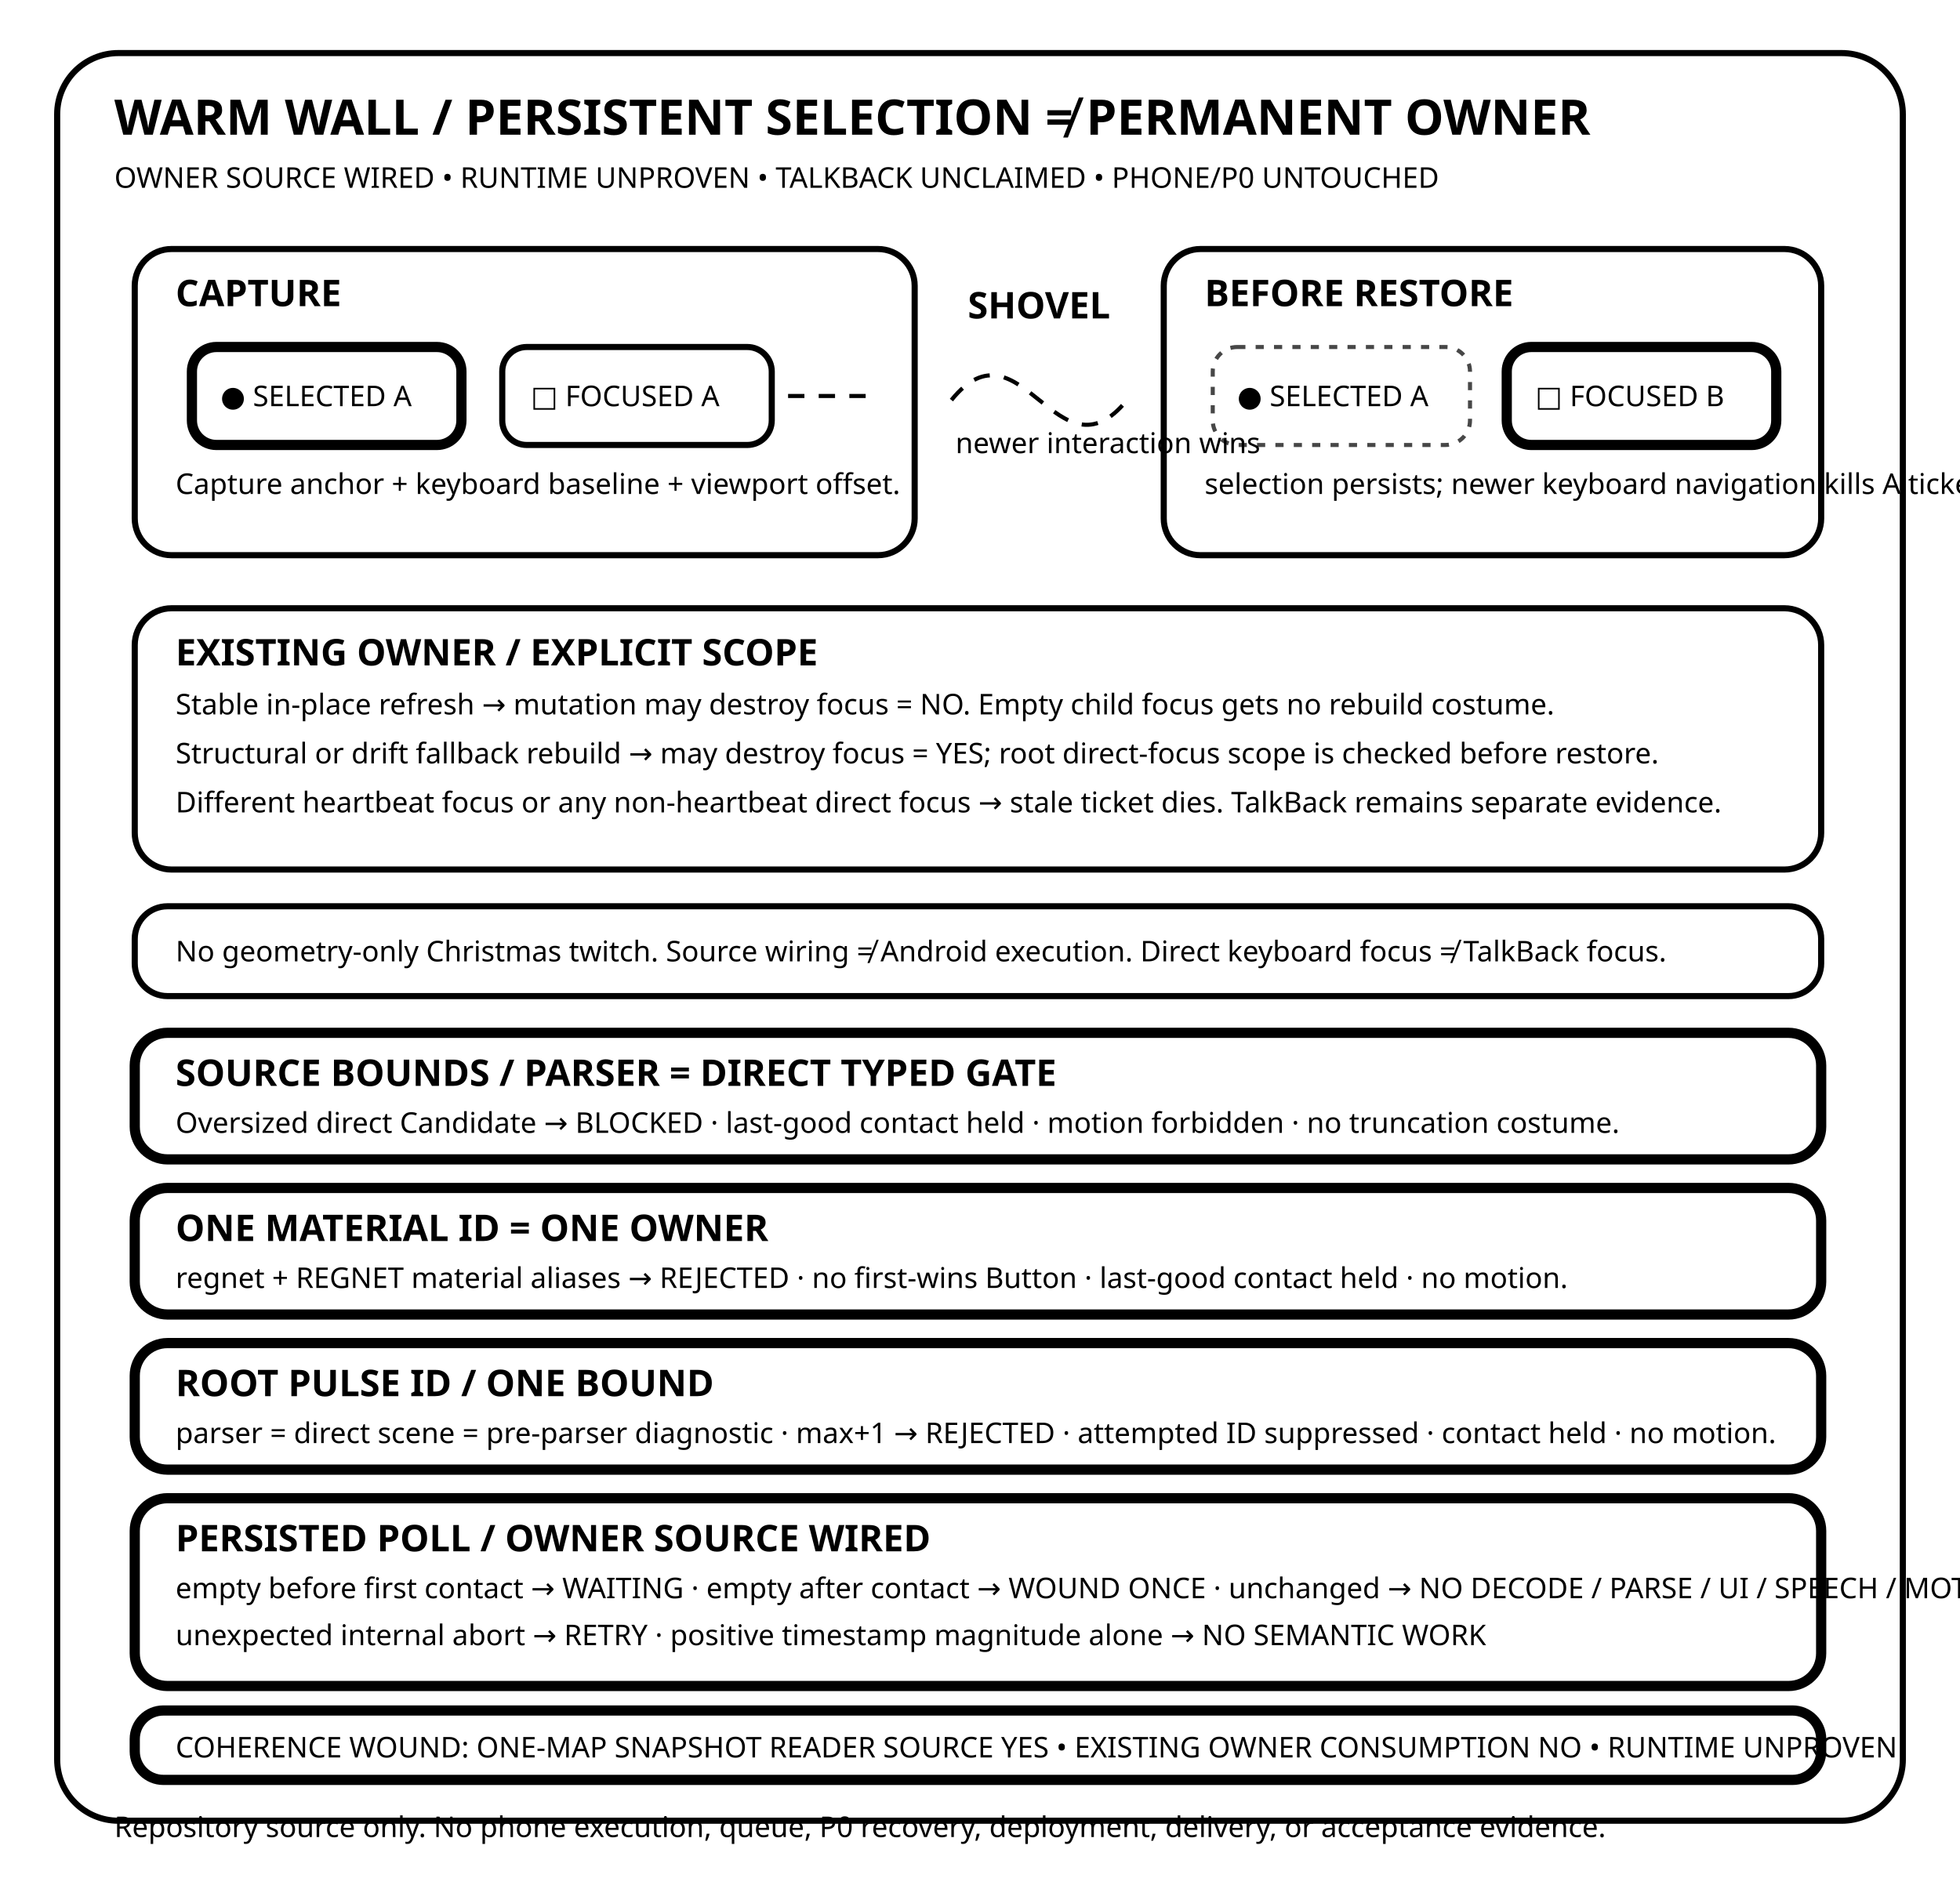
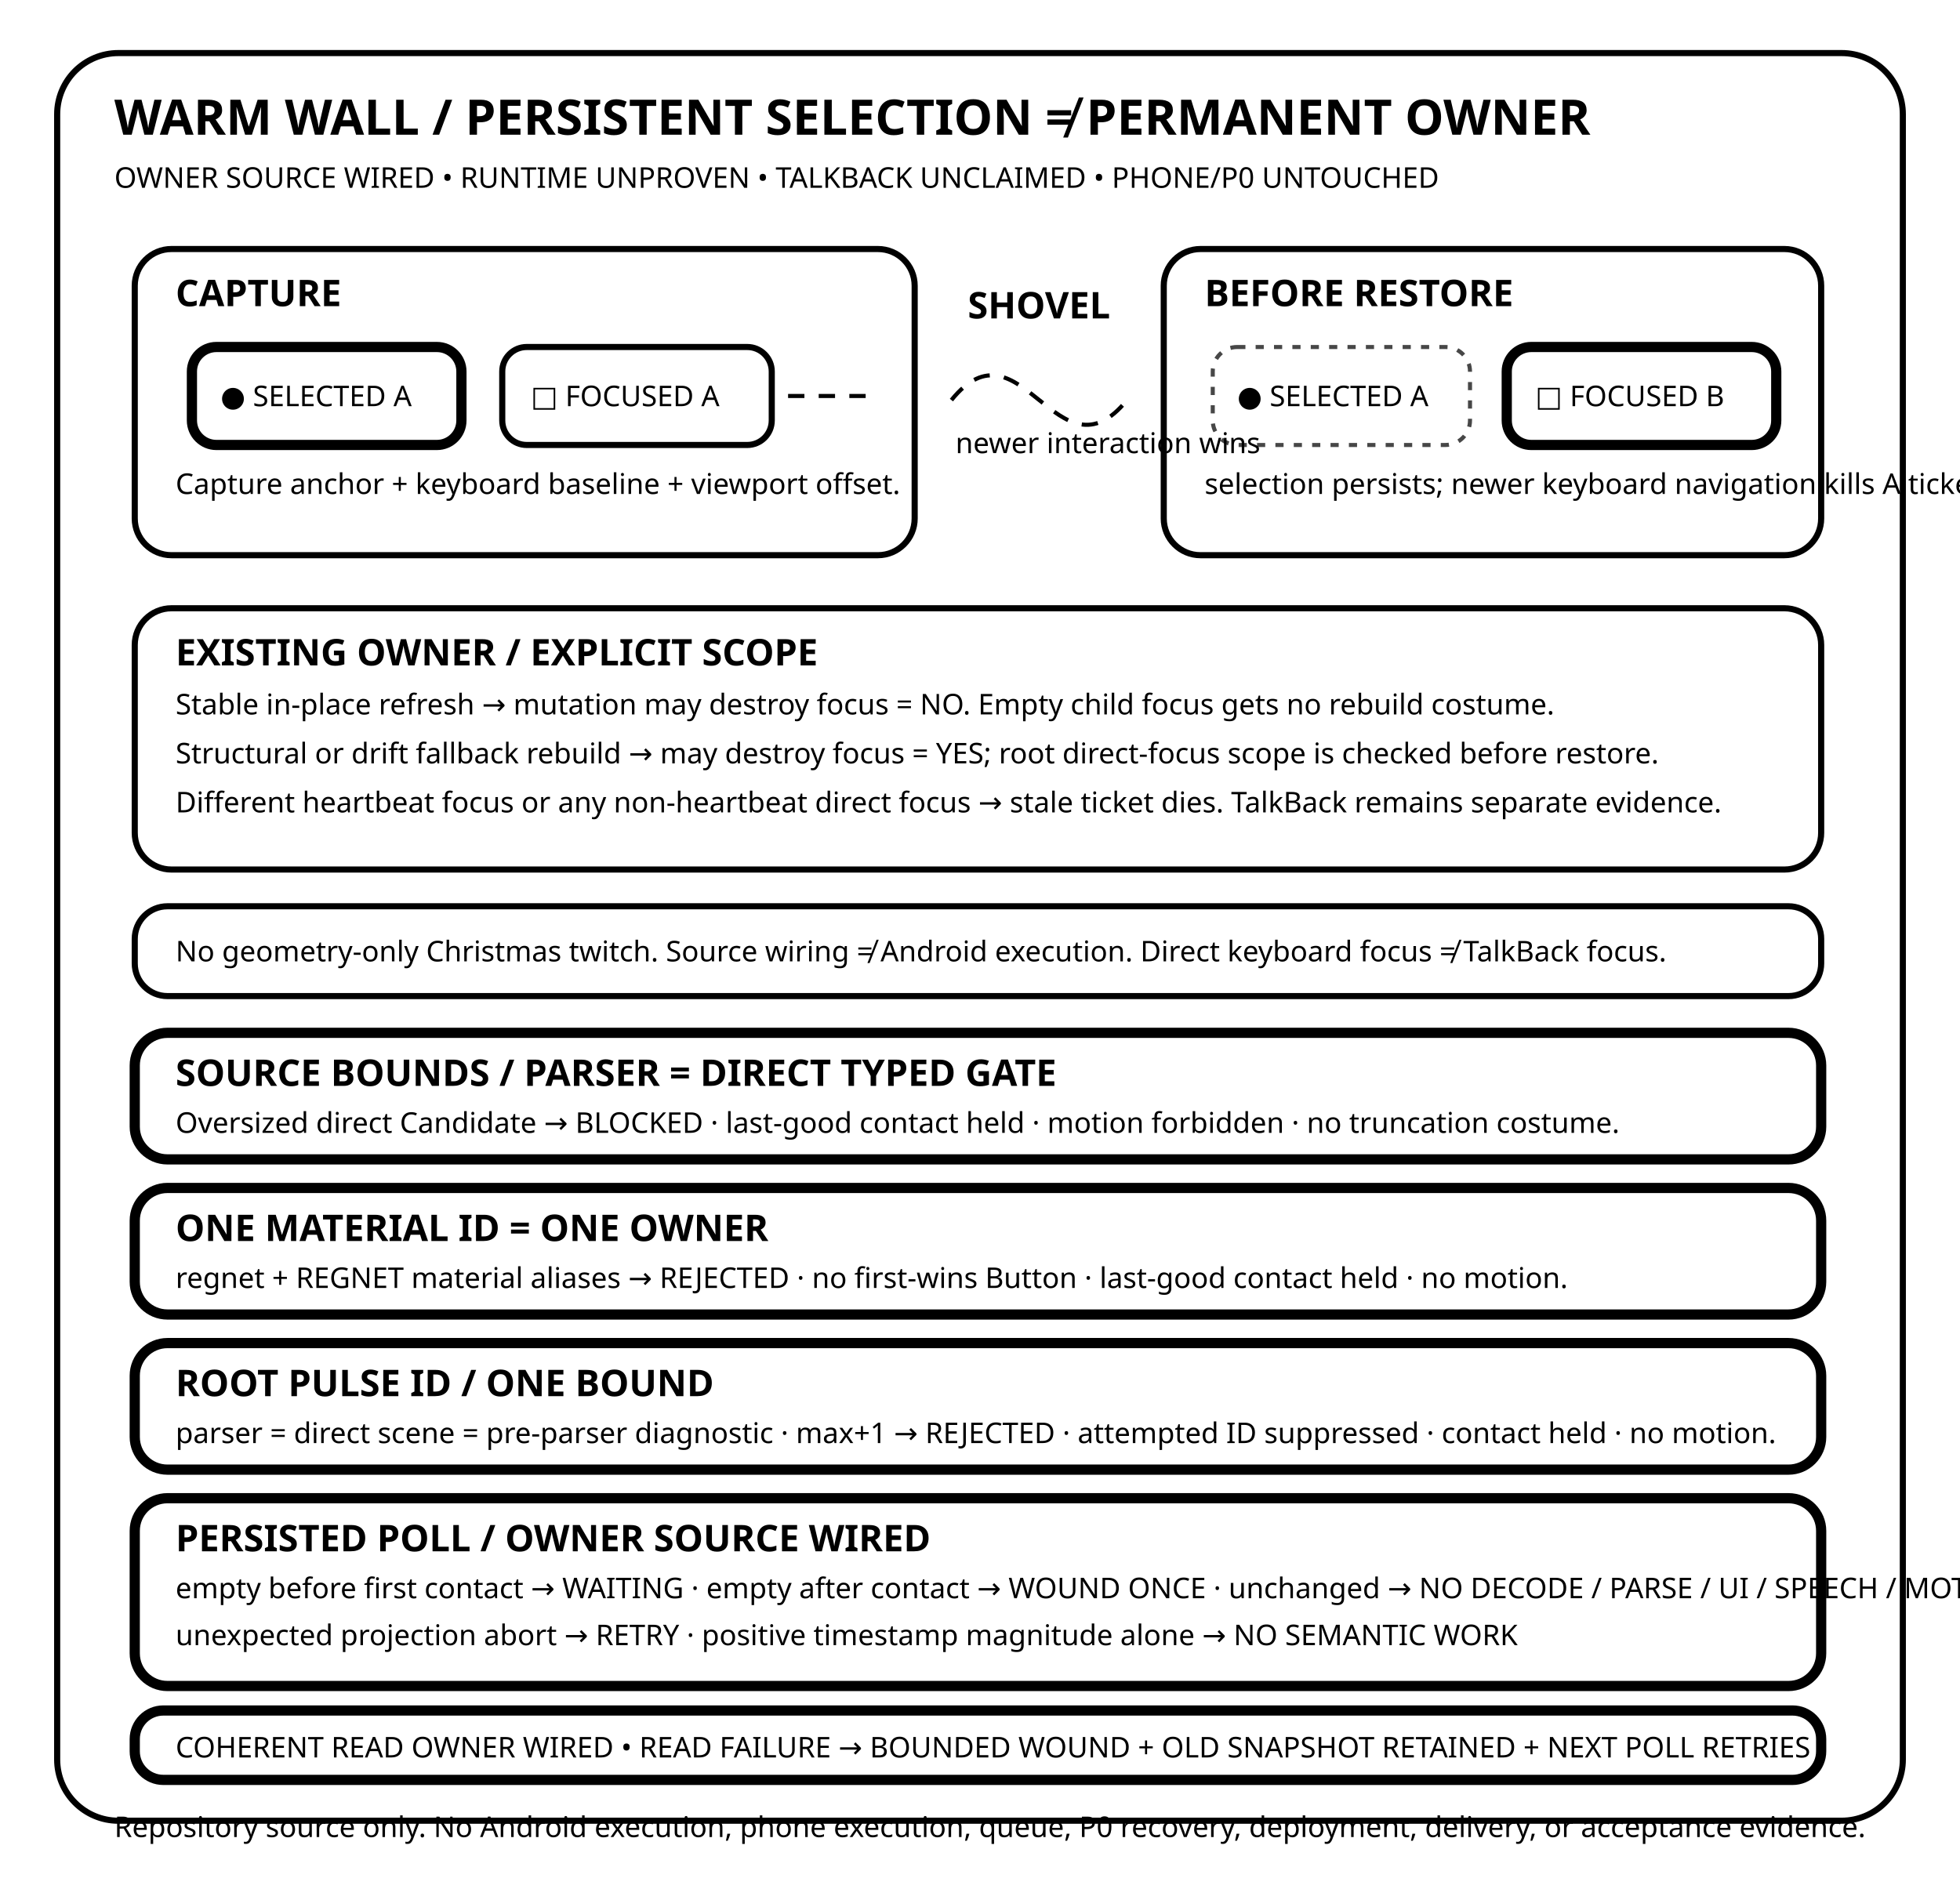
<svg xmlns="http://www.w3.org/2000/svg" width="960" height="920" viewBox="0 0 960 920" role="img" aria-labelledby="title desc">
  <defs>
    <style>
      text { font-family: system-ui, sans-serif; fill: currentColor; }
      .wall { fill: none; stroke: currentColor; stroke-width: 3; }
      .wire { fill: none; stroke: currentColor; stroke-width: 2; stroke-dasharray: 8 7; }
      .node { fill: none; stroke: currentColor; stroke-width: 3; }
      .scar { fill: none; stroke: currentColor; stroke-width: 5; }
      .ghost { fill: none; stroke: currentColor; stroke-width: 2; stroke-dasharray: 4 5; opacity: .72; }
      .tiny { font-size: 14px; }
      .label { font-size: 18px; font-weight: 700; }
      .big { font-size: 24px; font-weight: 800; }
    </style>
  </defs>
  <rect class="wall" x="28" y="26" width="904" height="866" rx="30" />
  <text class="big" x="56" y="66">WARM WALL / PERSISTENT SELECTION ≠ PERMANENT OWNER</text>
  <text class="tiny" x="56" y="92">OWNER SOURCE WIRED • RUNTIME UNPROVEN • TALKBACK UNCLAIMED • PHONE/P0 UNTOUCHED</text>
  <rect class="wall" x="66" y="122" width="382" height="150" rx="18" />
  <text class="label" x="86" y="150">CAPTURE</text>
  <rect class="scar" x="94" y="170" width="132" height="48" rx="12" />
  <text class="tiny" x="108" y="199">● SELECTED A</text>
  <rect class="node" x="246" y="170" width="132" height="48" rx="12" />
  <text class="tiny" x="260" y="199">□ FOCUSED A</text>
  <path class="wire" d="M386 194 H424" />
  <text class="tiny" x="86" y="242">Capture anchor + keyboard baseline + viewport offset.</text>
  <path class="wire" d="M466 196 C500 154 518 238 552 196" />
  <text class="label" x="474" y="156">SHOVEL</text>
  <text class="tiny" x="468" y="222">newer interaction wins</text>
  <rect class="wall" x="570" y="122" width="322" height="150" rx="18" />
  <text class="label" x="590" y="150">BEFORE RESTORE</text>
  <rect class="ghost" x="594" y="170" width="126" height="48" rx="12" />
  <text class="tiny" x="606" y="199">● SELECTED A</text>
  <rect class="scar" x="738" y="170" width="132" height="48" rx="12" />
  <text class="tiny" x="752" y="199">□ FOCUSED B</text>
  <text class="tiny" x="590" y="242">selection persists; newer keyboard navigation kills A ticket</text>
  <rect class="wall" x="66" y="298" width="826" height="128" rx="18" />
  <text class="label" x="86" y="326">EXISTING OWNER / EXPLICIT SCOPE</text>
  <text class="tiny" x="86" y="350">Stable in-place refresh → mutation may destroy focus = NO. Empty child focus gets no rebuild costume.</text>
  <text class="tiny" x="86" y="374">Structural or drift fallback rebuild → may destroy focus = YES; root direct-focus scope is checked before restore.</text>
  <text class="tiny" x="86" y="398">Different heartbeat focus or any non-heartbeat direct focus → stale ticket dies. TalkBack remains separate evidence.</text>
  <rect class="wall" x="66" y="444" width="826" height="44" rx="16" />
  <text class="tiny" x="86" y="471">No geometry-only Christmas twitch. Source wiring ≠ Android execution. Direct keyboard focus ≠ TalkBack focus.</text>
  <rect class="scar" x="66" y="506" width="826" height="62" rx="16" />
  <text class="label" x="86" y="532">SOURCE BOUNDS / PARSER = DIRECT TYPED GATE</text>
  <text class="tiny" x="86" y="555">Oversized direct Candidate → BLOCKED · last-good contact held · motion forbidden · no truncation costume.</text>
  <rect class="scar" x="66" y="582" width="826" height="62" rx="16" />
  <text class="label" x="86" y="608">ONE MATERIAL ID = ONE OWNER</text>
  <text class="tiny" x="86" y="631">regnet + REGNET material aliases → REJECTED · no first-wins Button · last-good contact held · no motion.</text>
  <rect class="scar" x="66" y="658" width="826" height="62" rx="16" />
  <text class="label" x="86" y="684">ROOT PULSE ID / ONE BOUND</text>
  <text class="tiny" x="86" y="707">parser = direct scene = pre-parser diagnostic · max+1 → REJECTED · attempted ID suppressed · contact held · no motion.</text>
  <rect class="scar" x="66" y="734" width="826" height="92" rx="16" />
  <text class="label" x="86" y="760">PERSISTED POLL / OWNER SOURCE WIRED</text>
  <text class="tiny" x="86" y="783">empty before first contact → WAITING · empty after contact → WOUND ONCE · unchanged → NO DECODE / PARSE / UI / SPEECH / MOTION</text>
-   <text class="tiny" x="86" y="806">unexpected internal abort → RETRY · positive timestamp magnitude alone → NO SEMANTIC WORK</text>
+   <text class="tiny" x="86" y="806">unexpected projection abort → RETRY · positive timestamp magnitude alone → NO SEMANTIC WORK</text>
  <rect class="scar" x="66" y="838" width="826" height="34" rx="14" />
-   <text class="tiny" x="86" y="861">COHERENCE WOUND: ONE-MAP SNAPSHOT READER SOURCE YES • EXISTING OWNER CONSUMPTION NO • RUNTIME UNPROVEN</text>
-   <text class="tiny" x="56" y="900">Repository source only. No phone execution, queue, P0 recovery, deployment, delivery, or acceptance evidence.</text>
+   <text class="tiny" x="86" y="861">COHERENT READ OWNER WIRED • READ FAILURE → BOUNDED WOUND + OLD SNAPSHOT RETAINED + NEXT POLL RETRIES</text>
+   <text class="tiny" x="56" y="900">Repository source only. No Android execution, phone execution, queue, P0 recovery, deployment, delivery, or acceptance evidence.</text>
</svg>
